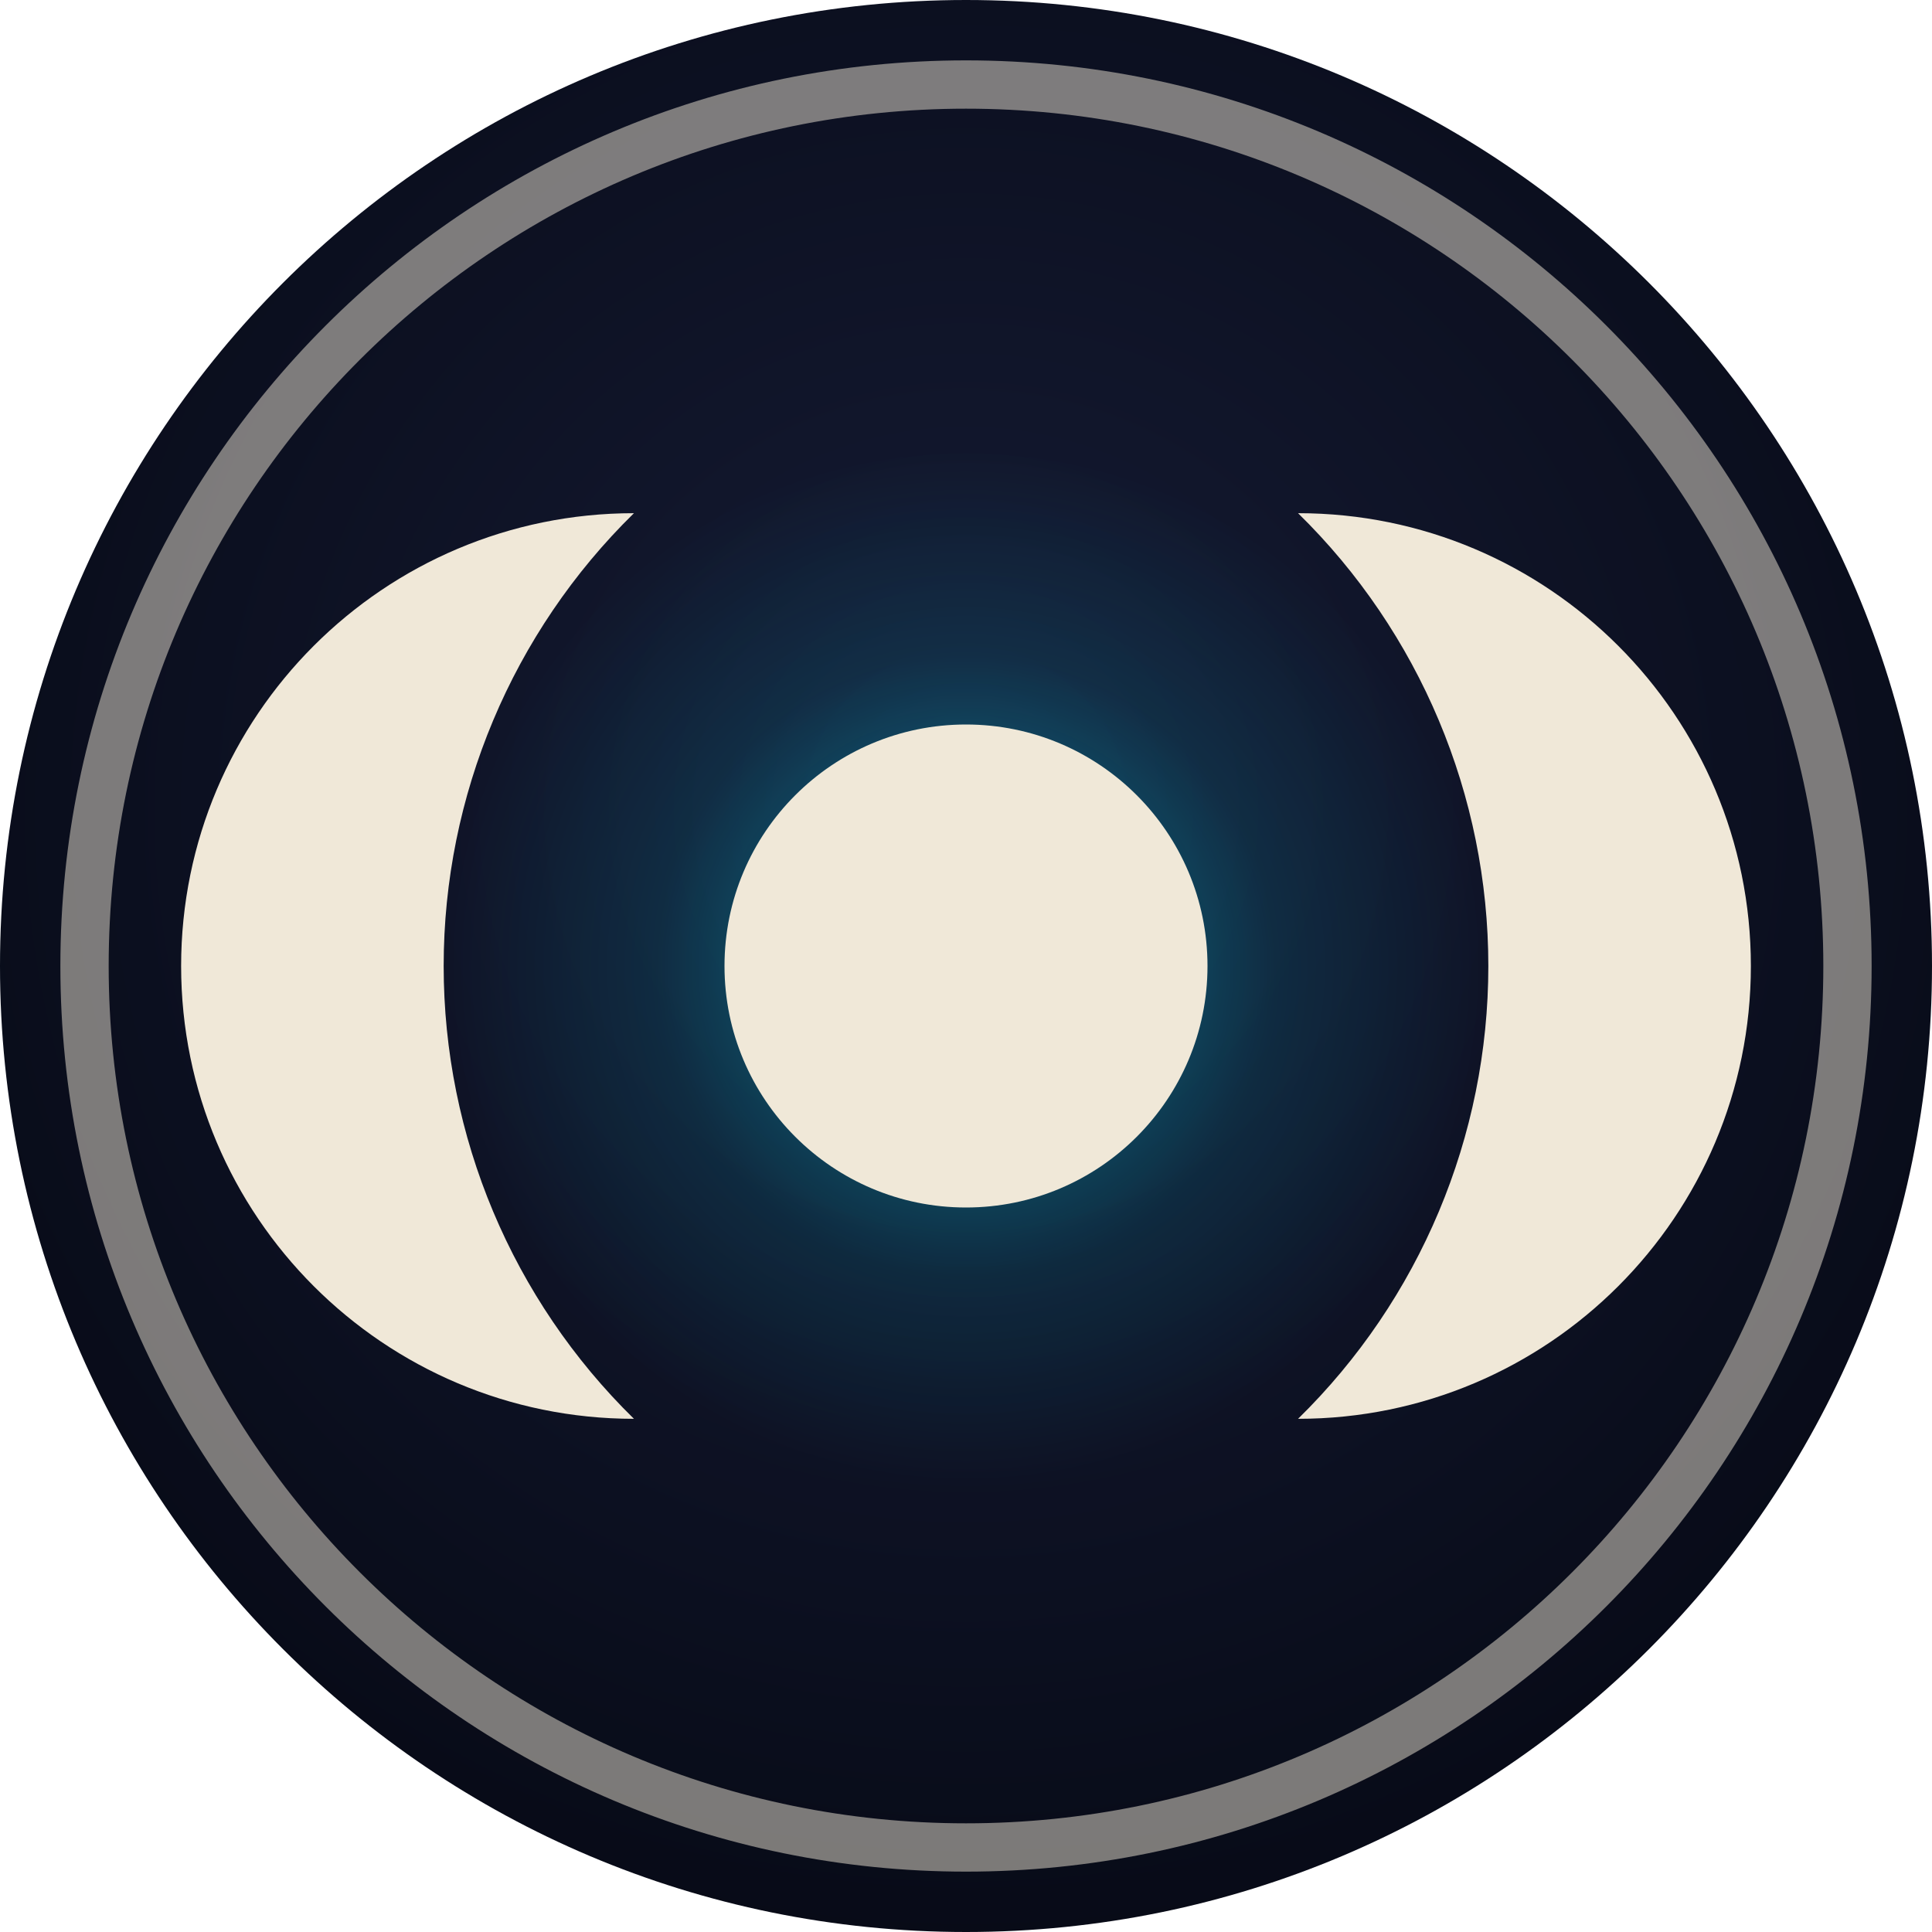
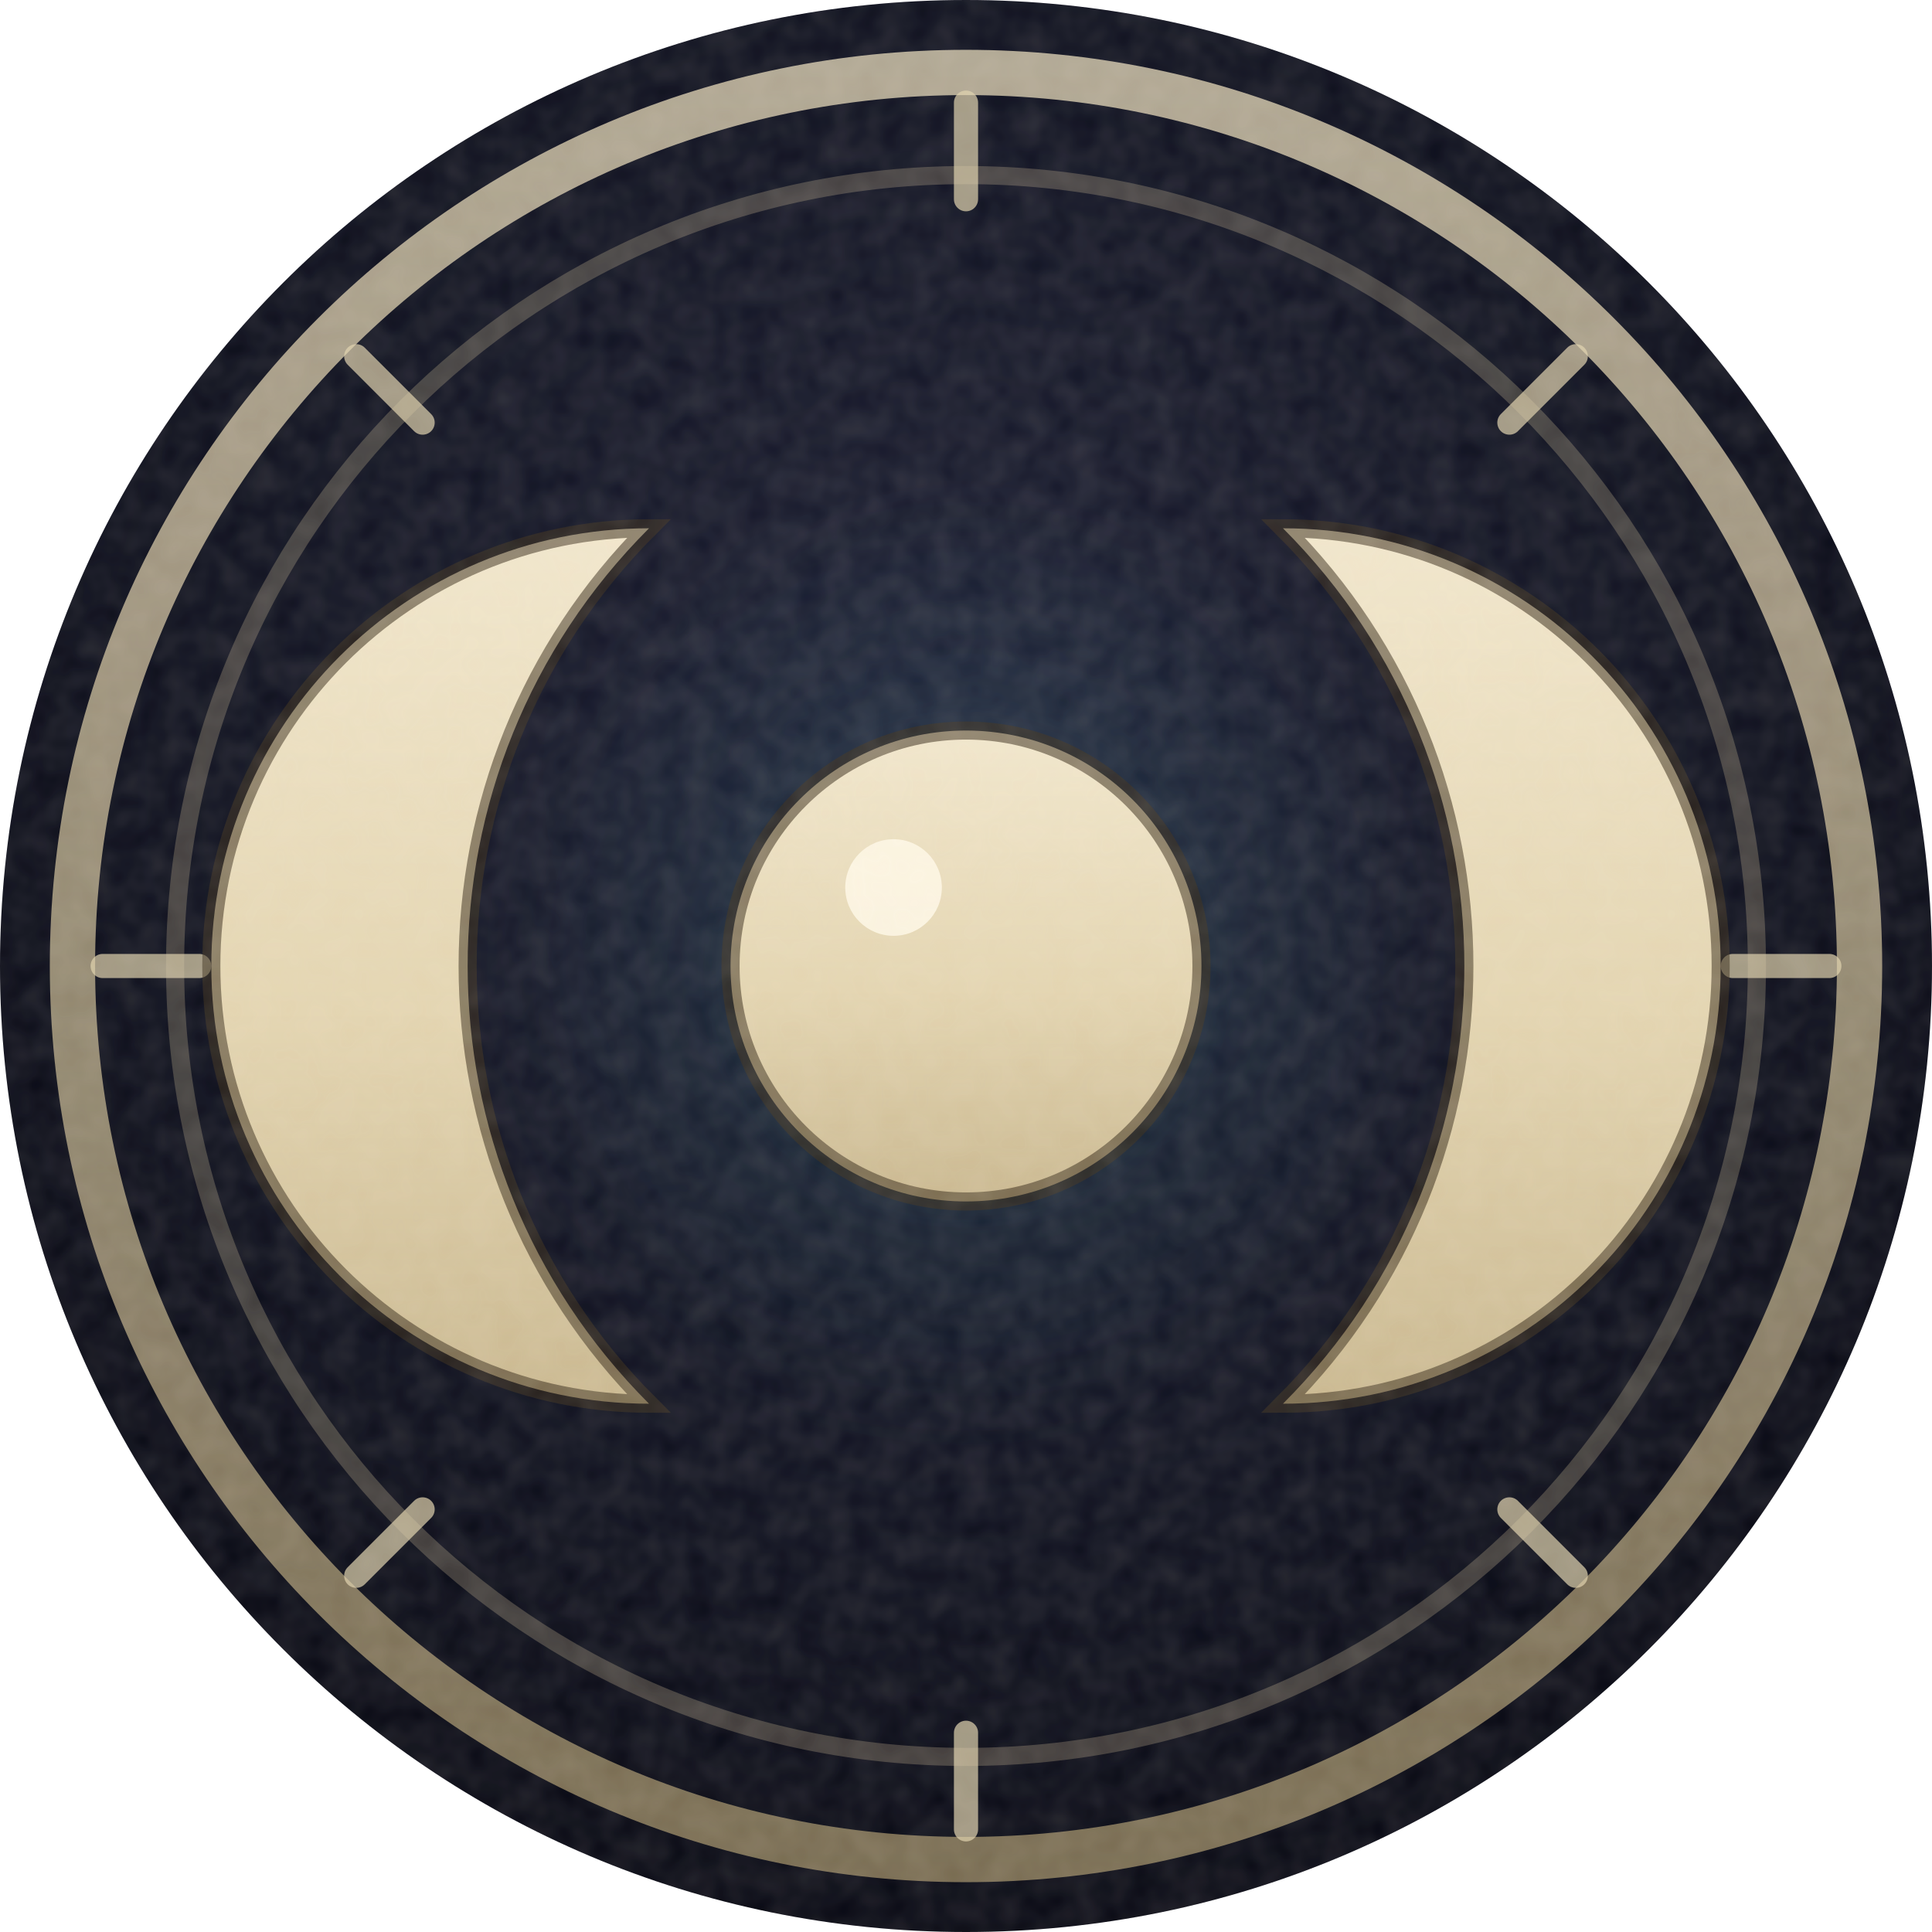
<svg xmlns="http://www.w3.org/2000/svg" viewBox="0 0 64 64">
  <defs>
-     <radialGradient id="sky" cx="50%" cy="42%" r="60%">
-       <stop offset="0" stop-color="#161c36" />
-       <stop offset="1" stop-color="#070a16" />
+     <radialGradient id="sky" cx="50%" cy="40%" r="62%">
+       <stop offset="0" stop-color="#1a1d33" />
+       <stop offset="0.7" stop-color="#0a0c1a" />
+       <stop offset="1" stop-color="#040510" />
    </radialGradient>
-     <radialGradient id="halo" cx="50%" cy="50%" r="50%">
-       <stop offset="0" stop-color="#00e5ff" stop-opacity="0.5" />
-       <stop offset="0.6" stop-color="#00e5ff" stop-opacity="0.1" />
-       <stop offset="1" stop-color="#00e5ff" stop-opacity="0" />
+     <radialGradient id="mist" cx="50%" cy="50%" r="50%">
+       <stop offset="0" stop-color="#7fd6dc" stop-opacity="0.32" />
+       <stop offset="0.55" stop-color="#4fa9b4" stop-opacity="0.08" />
+       <stop offset="1" stop-color="#4fa9b4" stop-opacity="0" />
    </radialGradient>
+     <linearGradient id="ivory" x1="0" y1="0" x2="0" y2="1">
+       <stop offset="0" stop-color="#f1e6cc" />
+       <stop offset="0.55" stop-color="#e3d4b0" />
+       <stop offset="1" stop-color="#c9b78f" />
+     </linearGradient>
+     <linearGradient id="ring" x1="0" y1="0" x2="0" y2="1">
+       <stop offset="0" stop-color="#e6d8b8" stop-opacity="0.75" />
+       <stop offset="1" stop-color="#9c8b64" stop-opacity="0.75" />
+     </linearGradient>
+     <filter id="grain" x="0" y="0" width="100%" height="100%">
+       <feTurbulence type="fractalNoise" baseFrequency="1.1" numOctaves="2" seed="7" result="n" />
+       <feColorMatrix in="n" type="matrix" values="0 0 0 0 0.9  0 0 0 0 0.85  0 0 0 0 0.7  0 0 0 0.16 0" />
+     </filter>
+     <clipPath id="disc">
+       <circle cx="32" cy="32" r="32" />
+     </clipPath>
  </defs>
  <circle cx="32" cy="32" r="32" fill="url(#sky)" />
-   <circle cx="32" cy="32" r="29.2" fill="none" stroke="#f0e8d8" stroke-opacity="0.5" stroke-width="1.6" />
-   <circle cx="32" cy="32" r="17" fill="url(#halo)" />
-   <path d="M21 17 A15 15 0 0 0 21 47 A21 21 0 0 1 21 17 Z" fill="#f0e8d8" />
-   <circle cx="32" cy="32" r="8" fill="#f0e8d8" />
-   <path d="M43 17 A15 15 0 0 1 43 47 A21 21 0 0 0 43 17 Z" fill="#f0e8d8" />
+   <circle cx="32" cy="32" r="29.6" fill="none" stroke="url(#ring)" stroke-width="1.5" />
+   <circle cx="32" cy="32" r="26.2" fill="none" stroke="#cdbc93" stroke-opacity="0.28" stroke-width="0.6" />
+   <g stroke="#e0d2ad" stroke-opacity="0.7" stroke-width="0.8" stroke-linecap="round">
+     <line x1="32" y1="3.4" x2="32" y2="6.6" />
+     <line x1="32" y1="57.4" x2="32" y2="60.6" />
+     <line x1="3.4" y1="32" x2="6.6" y2="32" />
+     <line x1="57.4" y1="32" x2="60.6" y2="32" />
+     <line x1="11.8" y1="11.8" x2="14" y2="14" />
+     <line x1="52.2" y1="11.8" x2="50" y2="14" />
+     <line x1="11.8" y1="52.2" x2="14" y2="50" />
+     <line x1="52.2" y1="52.2" x2="50" y2="50" />
+   </g>
+   <circle cx="32" cy="32" r="16" fill="url(#mist)" />
+   <g fill="url(#ivory)" stroke="#3a2e1c" stroke-opacity="0.55" stroke-width="0.6">
+     <path d="M21.5 17.5 A14.5 14.5 0 0 0 21.5 46.5 A20.5 20.5 0 0 1 21.5 17.5 Z" />
+     <circle cx="32" cy="32" r="7.8" />
+     <path d="M42.5 17.5 A14.5 14.5 0 0 1 42.5 46.5 A20.5 20.5 0 0 0 42.5 17.5 Z" />
+   </g>
+   <circle cx="29.6" cy="29.4" r="1.6" fill="#fff8e8" fill-opacity="0.85" />
+   <rect width="64" height="64" filter="url(#grain)" clip-path="url(#disc)" opacity="0.9" />
</svg>
